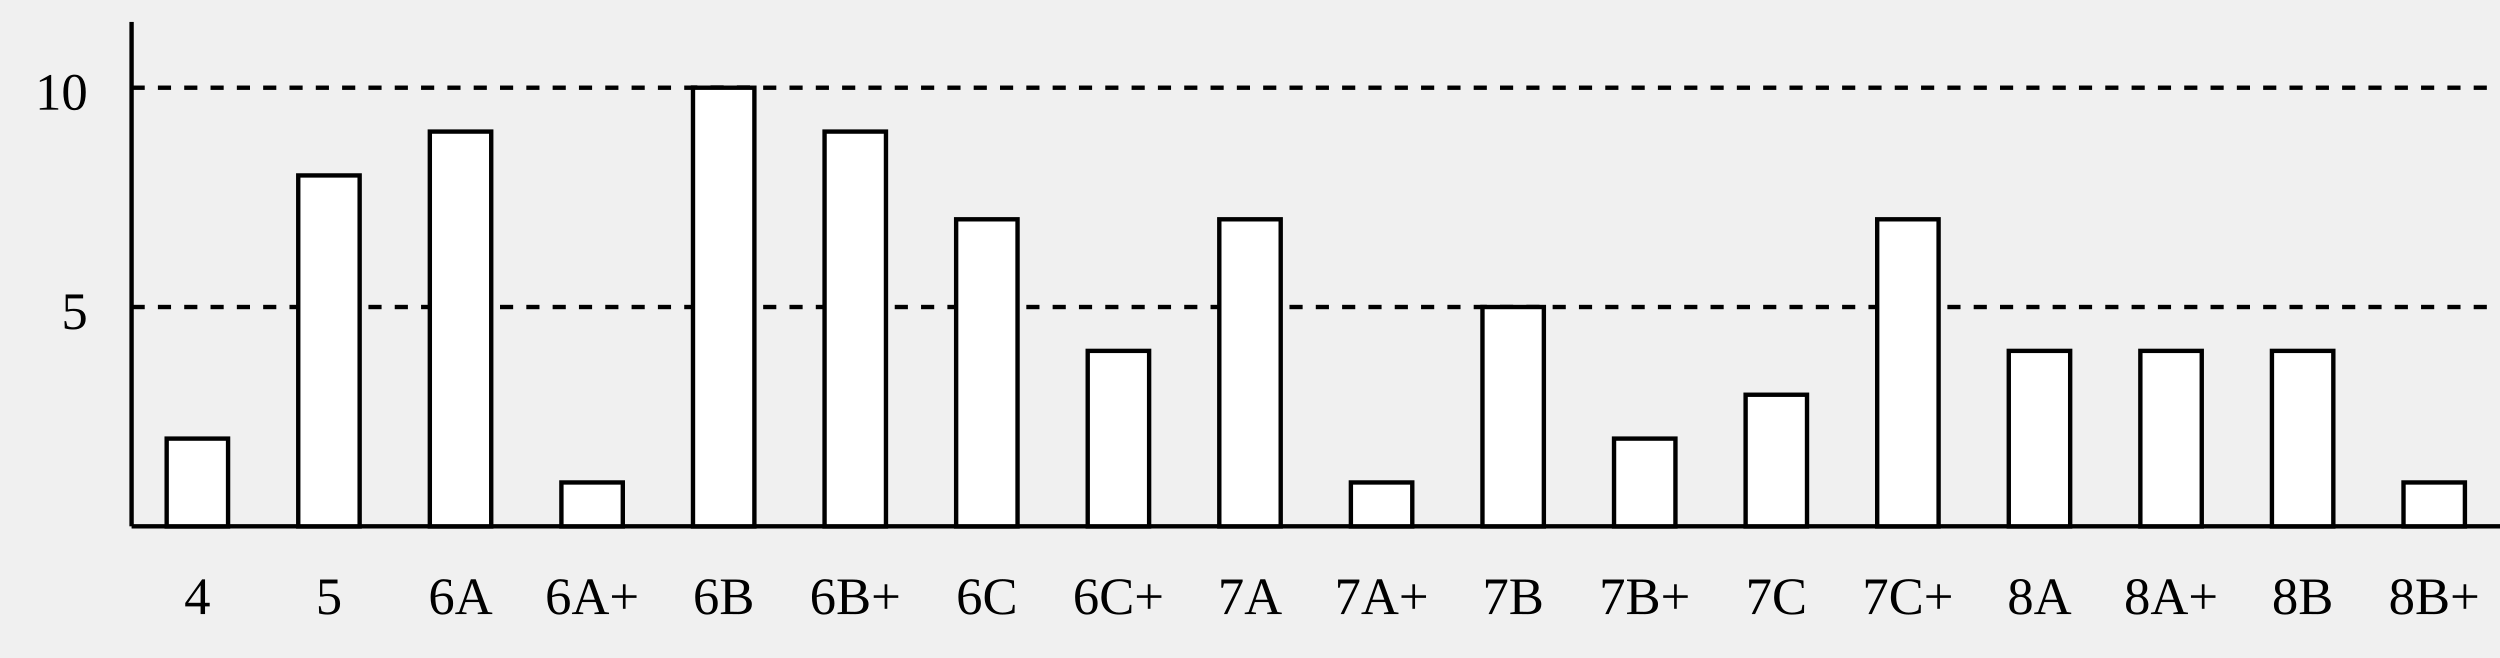
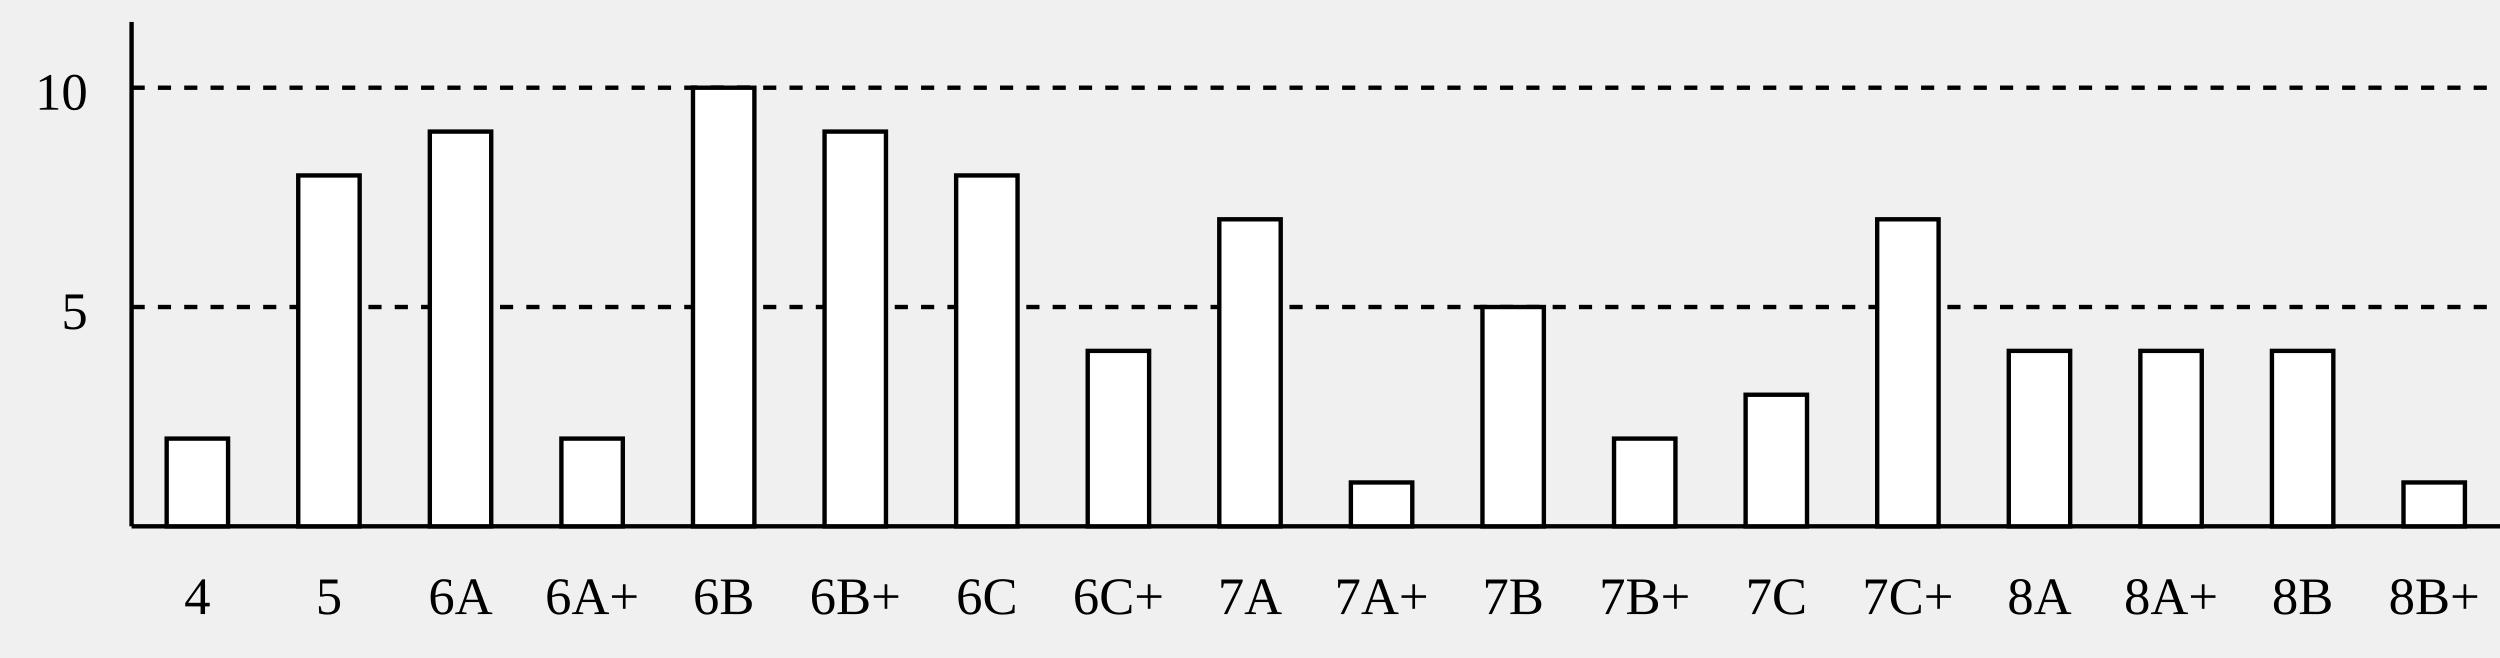
<svg xmlns="http://www.w3.org/2000/svg" width="570" height="150" version="1.1">
  <text x="20" y="25" text-anchor="end">10</text>
  <text x="20" y="75" text-anchor="end">5</text>
  <path d="M30 120 v-115" stroke="black" fill="none" stroke-width="1" />
  <path d="M30 120 h570" stroke="black" fill="none" stroke-width="1" />
  <path d="M30 70 h570" stroke="black" fill="none" stroke-width="1" stroke-dasharray="3" />
  <path d="M30 20 h570" stroke="black" fill="none" stroke-width="1" stroke-dasharray="3" />
  <a href="./boulders/?grade=4">
    <path d="M45 120 h-7 v-20 h14 v20 z" stroke="black" fill="white" stroke-width="1" />
    <text x="45" y="140" text-anchor="middle">4</text>
  </a>
  <a href="./boulders/?grade=5">
    <path d="M75 120 h-7 v-80 h14 v80 z" stroke="black" fill="white" stroke-width="1" />
    <text x="75" y="140" text-anchor="middle">5</text>
  </a>
  <a href="./boulders/?grade=6A">
    <path d="M105 120 h-7 v-90 h14 v90 z" stroke="black" fill="white" stroke-width="1" />
    <text x="105" y="140" text-anchor="middle">6A</text>
  </a>
  <a href="./boulders/?grade=6A%2B">
-     <path d="M135 120 h-7 v-10 h14 v10 z" stroke="black" fill="white" stroke-width="1" />
+     <path d="M135 120 h-7 v-20 h14 v20 z" stroke="black" fill="white" stroke-width="1" />
    <text x="135" y="140" text-anchor="middle">6A+</text>
  </a>
  <a href="./boulders/?grade=6B">
    <path d="M165 120 h-7 v-100 h14 v100 z" stroke="black" fill="white" stroke-width="1" />
    <text x="165" y="140" text-anchor="middle">6B</text>
  </a>
  <a href="./boulders/?grade=6B%2B">
    <path d="M195 120 h-7 v-90 h14 v90 z" stroke="black" fill="white" stroke-width="1" />
    <text x="195" y="140" text-anchor="middle">6B+</text>
  </a>
  <a href="./boulders/?grade=6C">
-     <path d="M225 120 h-7 v-70 h14 v70 z" stroke="black" fill="white" stroke-width="1" />
+     <path d="M225 120 h-7 v-80 h14 v80 z" stroke="black" fill="white" stroke-width="1" />
    <text x="225" y="140" text-anchor="middle">6C</text>
  </a>
  <a href="./boulders/?grade=6C%2B">
    <path d="M255 120 h-7 v-40 h14 v40 z" stroke="black" fill="white" stroke-width="1" />
    <text x="255" y="140" text-anchor="middle">6C+</text>
  </a>
  <a href="./boulders/?grade=7A">
    <path d="M285 120 h-7 v-70 h14 v70 z" stroke="black" fill="white" stroke-width="1" />
    <text x="285" y="140" text-anchor="middle">7A</text>
  </a>
  <a href="./boulders/?grade=7A%2B">
    <path d="M315 120 h-7 v-10 h14 v10 z" stroke="black" fill="white" stroke-width="1" />
    <text x="315" y="140" text-anchor="middle">7A+</text>
  </a>
  <a href="./boulders/?grade=7B">
    <path d="M345 120 h-7 v-50 h14 v50 z" stroke="black" fill="white" stroke-width="1" />
    <text x="345" y="140" text-anchor="middle">7B</text>
  </a>
  <a href="./boulders/?grade=7B%2B">
    <path d="M375 120 h-7 v-20 h14 v20 z" stroke="black" fill="white" stroke-width="1" />
    <text x="375" y="140" text-anchor="middle">7B+</text>
  </a>
  <a href="./boulders/?grade=7C">
    <path d="M405 120 h-7 v-30 h14 v30 z" stroke="black" fill="white" stroke-width="1" />
    <text x="405" y="140" text-anchor="middle">7C</text>
  </a>
  <a href="./boulders/?grade=7C%2B">
    <path d="M435 120 h-7 v-70 h14 v70 z" stroke="black" fill="white" stroke-width="1" />
    <text x="435" y="140" text-anchor="middle">7C+</text>
  </a>
  <a href="./boulders/?grade=8A">
    <path d="M465 120 h-7 v-40 h14 v40 z" stroke="black" fill="white" stroke-width="1" />
    <text x="465" y="140" text-anchor="middle">8A</text>
  </a>
  <a href="./boulders/?grade=8A%2B">
    <path d="M495 120 h-7 v-40 h14 v40 z" stroke="black" fill="white" stroke-width="1" />
    <text x="495" y="140" text-anchor="middle">8A+</text>
  </a>
  <a href="./boulders/?grade=8B">
    <path d="M525 120 h-7 v-40 h14 v40 z" stroke="black" fill="white" stroke-width="1" />
    <text x="525" y="140" text-anchor="middle">8B</text>
  </a>
  <a href="./boulders/?grade=8B%2B">
    <path d="M555 120 h-7 v-10 h14 v10 z" stroke="black" fill="white" stroke-width="1" />
    <text x="555" y="140" text-anchor="middle">8B+</text>
  </a>
</svg>
